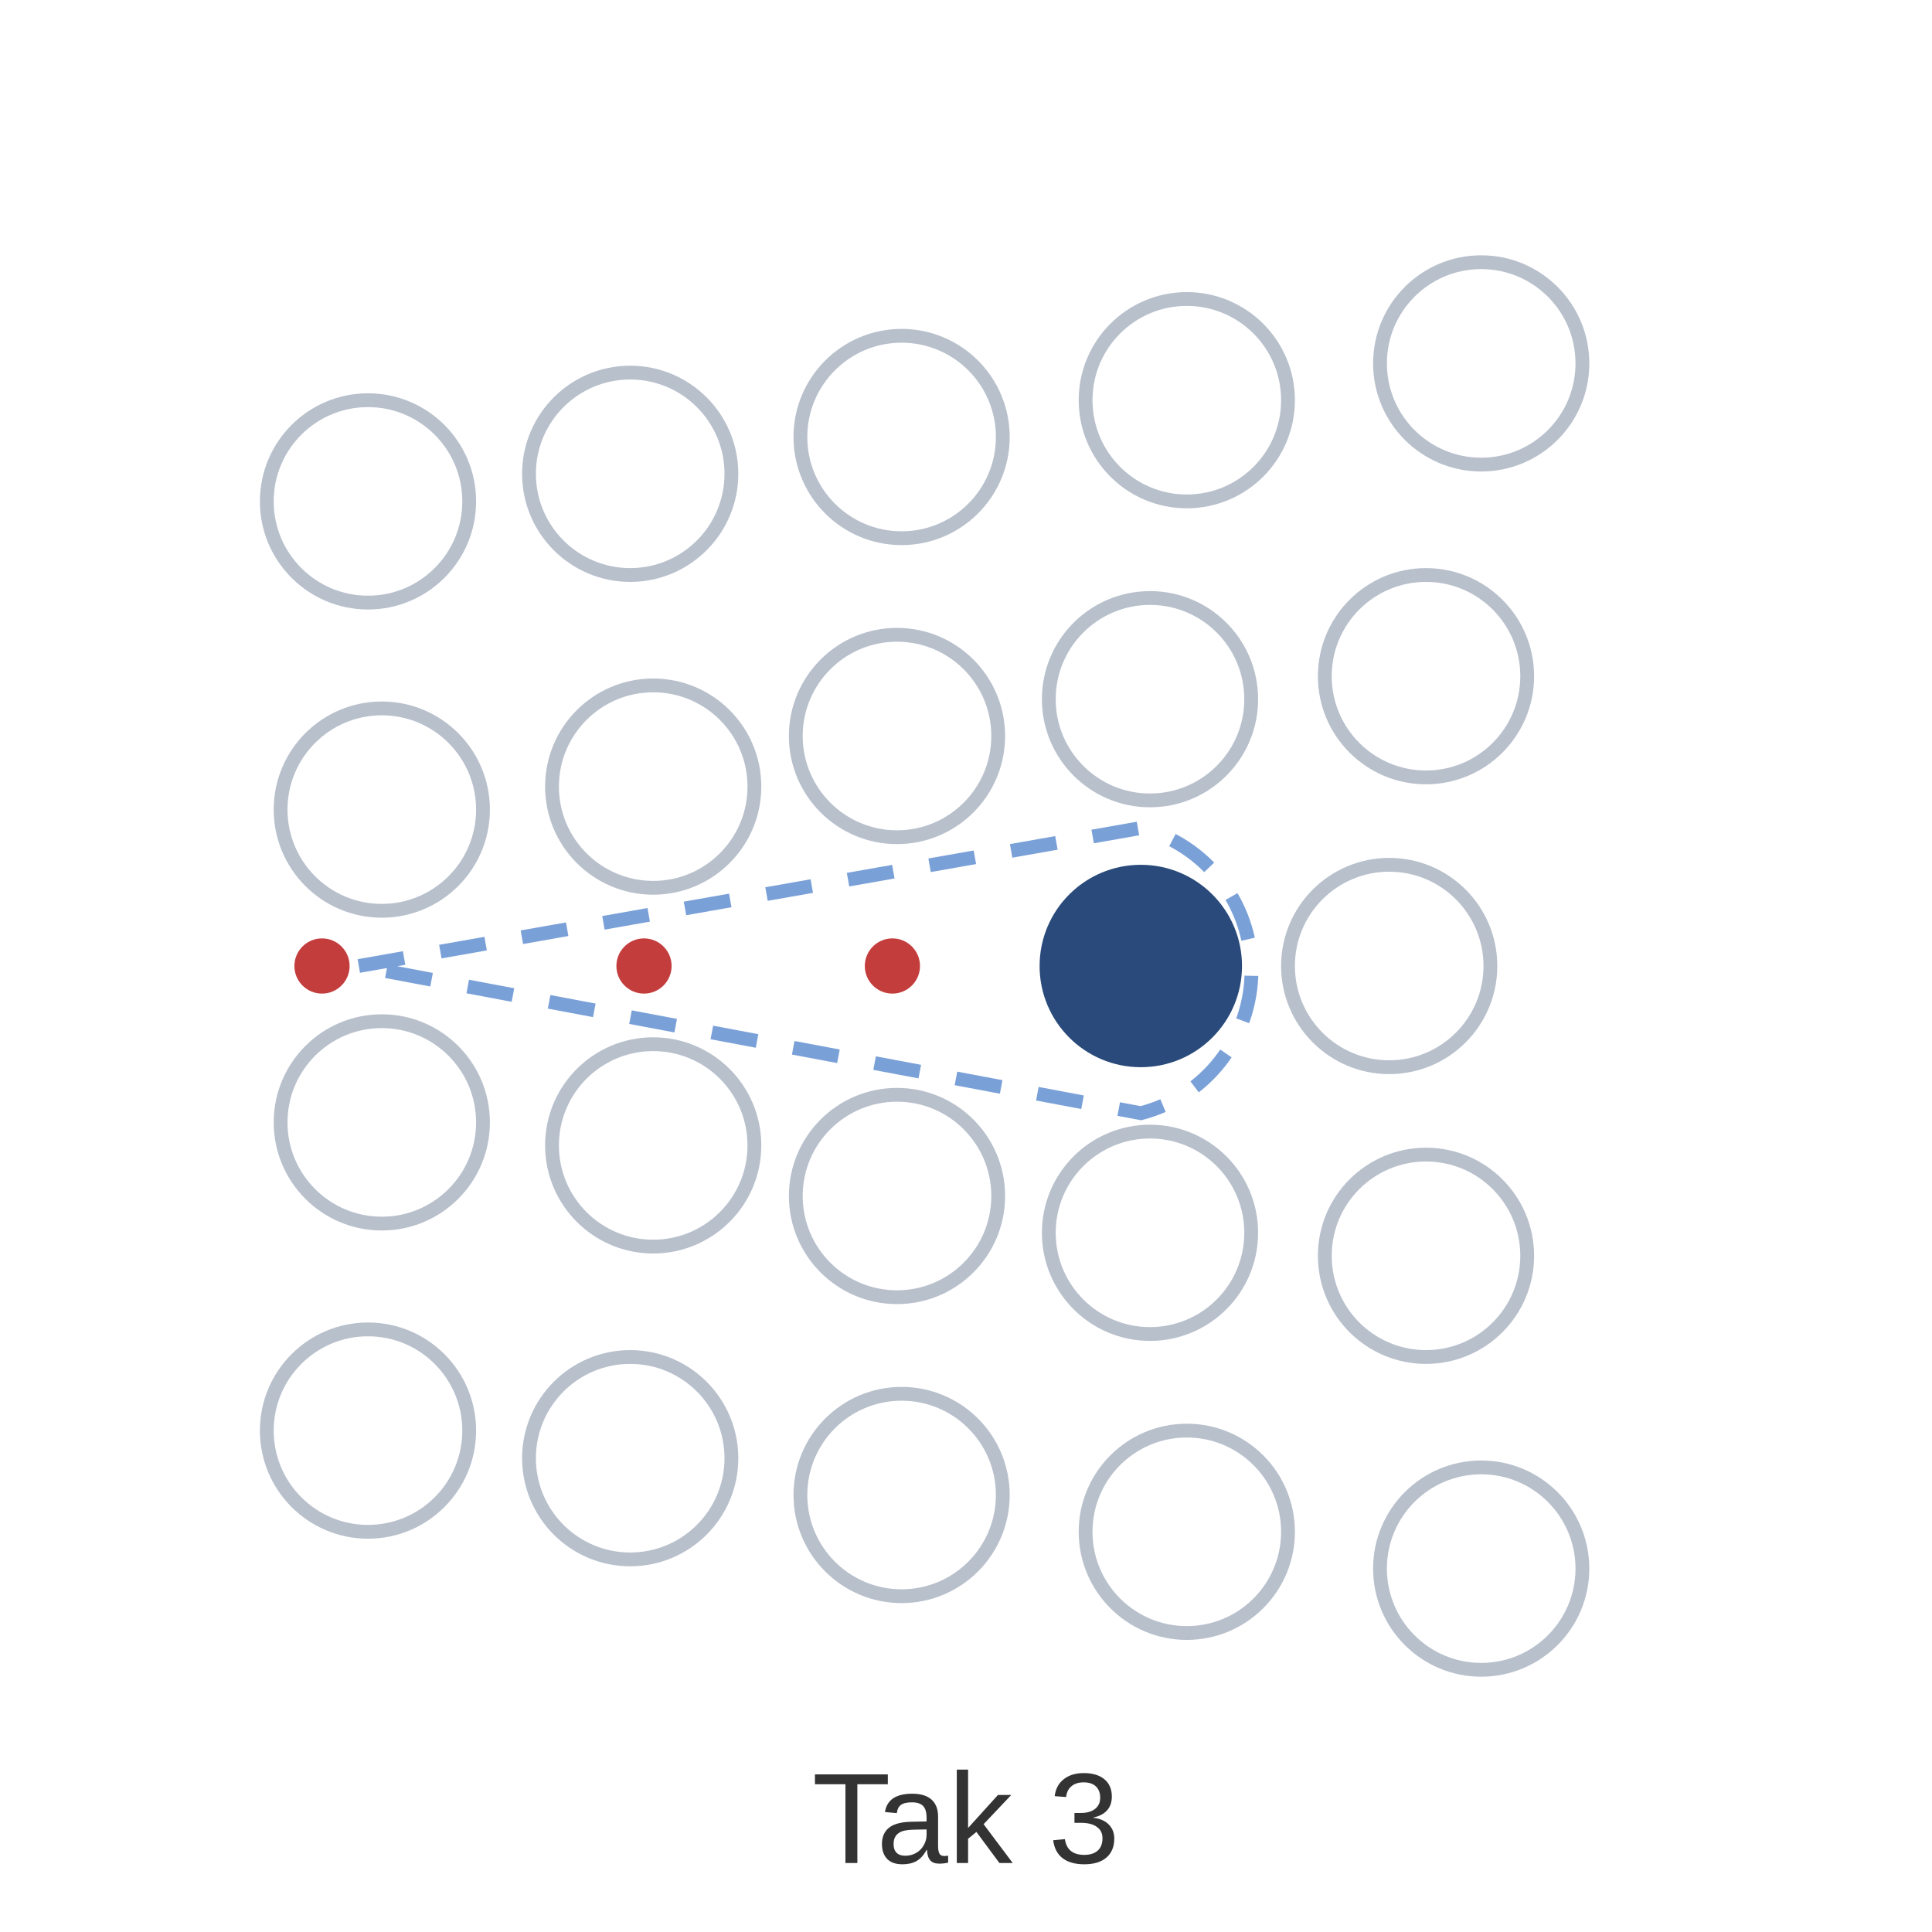
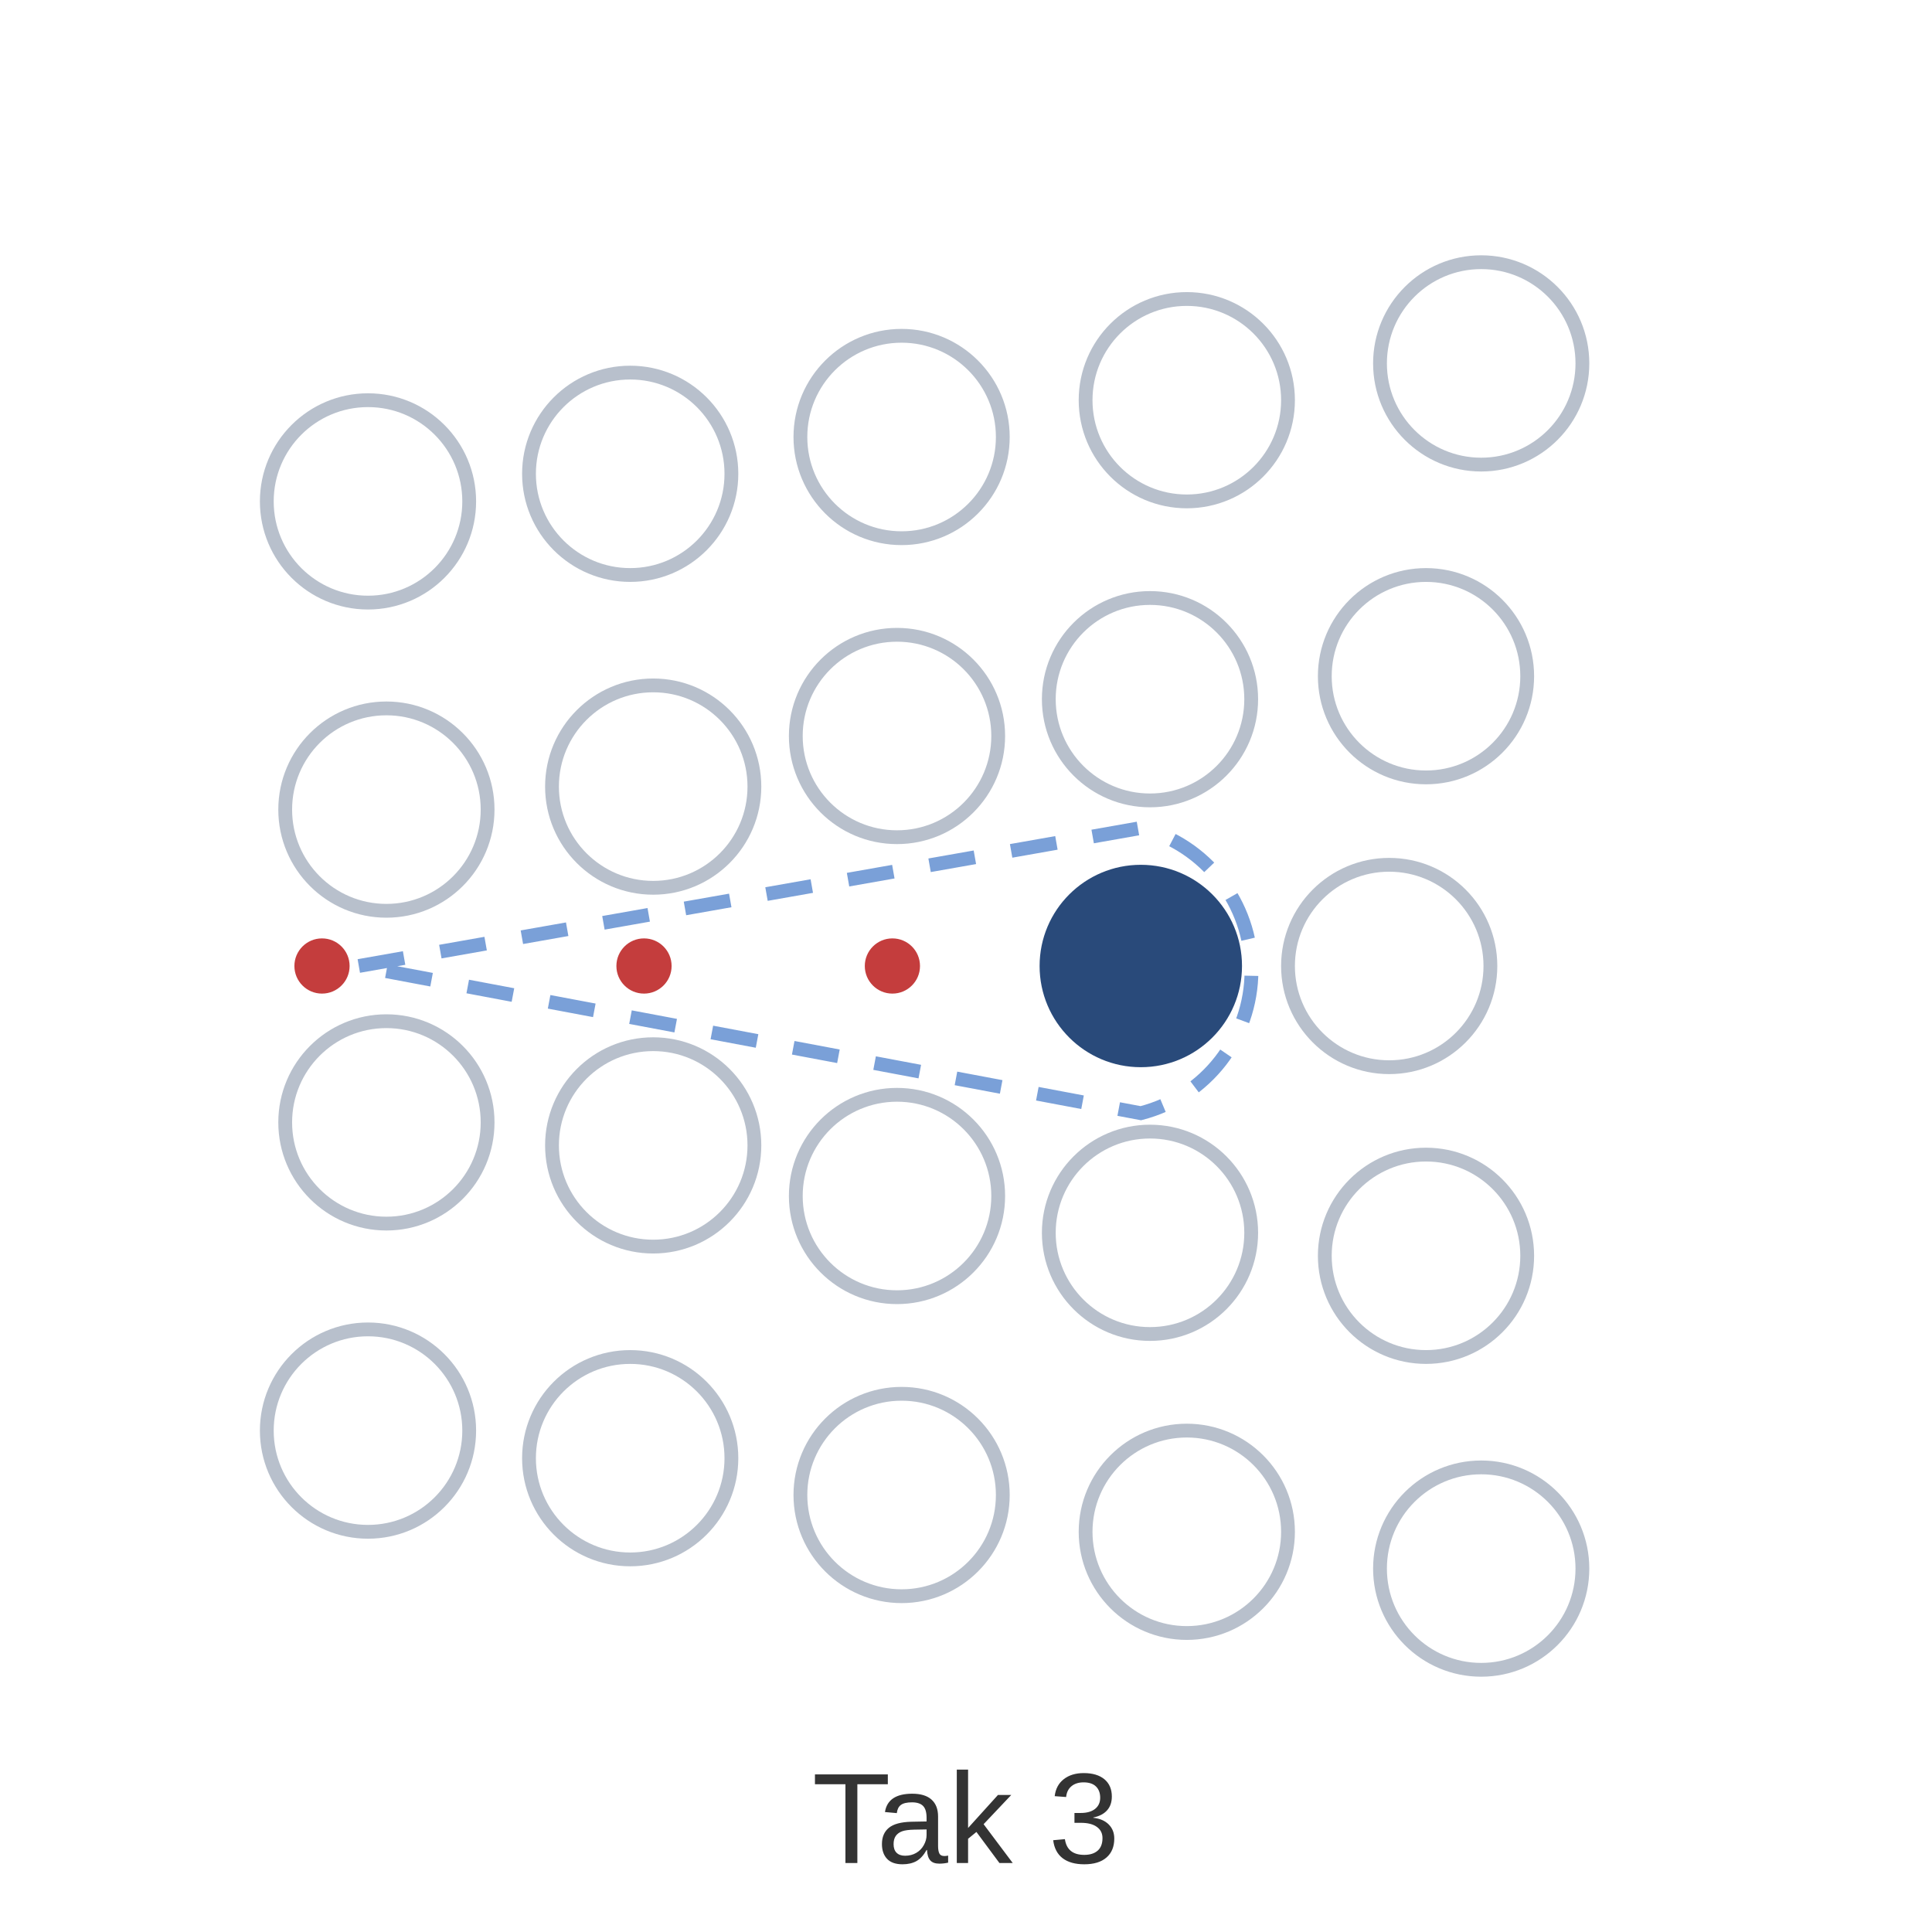
<svg xmlns="http://www.w3.org/2000/svg" width="420" height="420" viewBox="0 0 420 420">
  <rect width="100%" height="100%" fill="white" />
  <g fill="none" stroke="#b8c0cc" stroke-width="3">
    <circle cx="80" cy="109" r="22" />
    <circle cx="137" cy="103" r="22" />
    <circle cx="196" cy="95" r="22" />
    <circle cx="258" cy="87" r="22" />
    <circle cx="322" cy="79" r="22" />
-     <circle cx="83" cy="176" r="22" />
+     <circle cx="84" cy="176" r="22" />
    <circle cx="142" cy="171" r="22" />
    <circle cx="195" cy="160" r="22" />
    <circle cx="250" cy="152" r="22" />
    <circle cx="310" cy="147" r="22" />
    <circle cx="302" cy="210" r="22" />
-     <circle cx="83" cy="244" r="22" />
+     <circle cx="84" cy="244" r="22" />
    <circle cx="142" cy="249" r="22" />
    <circle cx="195" cy="260" r="22" />
    <circle cx="250" cy="268" r="22" />
    <circle cx="310" cy="273" r="22" />
    <circle cx="80" cy="311" r="22" />
    <circle cx="137" cy="317" r="22" />
    <circle cx="196" cy="325" r="22" />
    <circle cx="258" cy="333" r="22" />
    <circle cx="322" cy="341" r="22" />
  </g>
  <circle cx="248" cy="210" r="22" fill="#294a7a" />
  <circle cx="70" cy="210" r="6" fill="#c43d3d" />
  <circle cx="140" cy="210" r="6" fill="#c43d3d" />
  <circle cx="194" cy="210" r="6" fill="#c43d3d" />
  <path d="     M 78 210     L 248 180     A 32 32 0 0 1 248 242     Z" fill="none" stroke="#7aa0d8" stroke-width="3" stroke-dasharray="10 8" />
  <text x="210" y="405" text-anchor="middle" font-family="Arial, sans-serif" font-size="28" fill="#333">
    Tak 3
  </text>
</svg>
